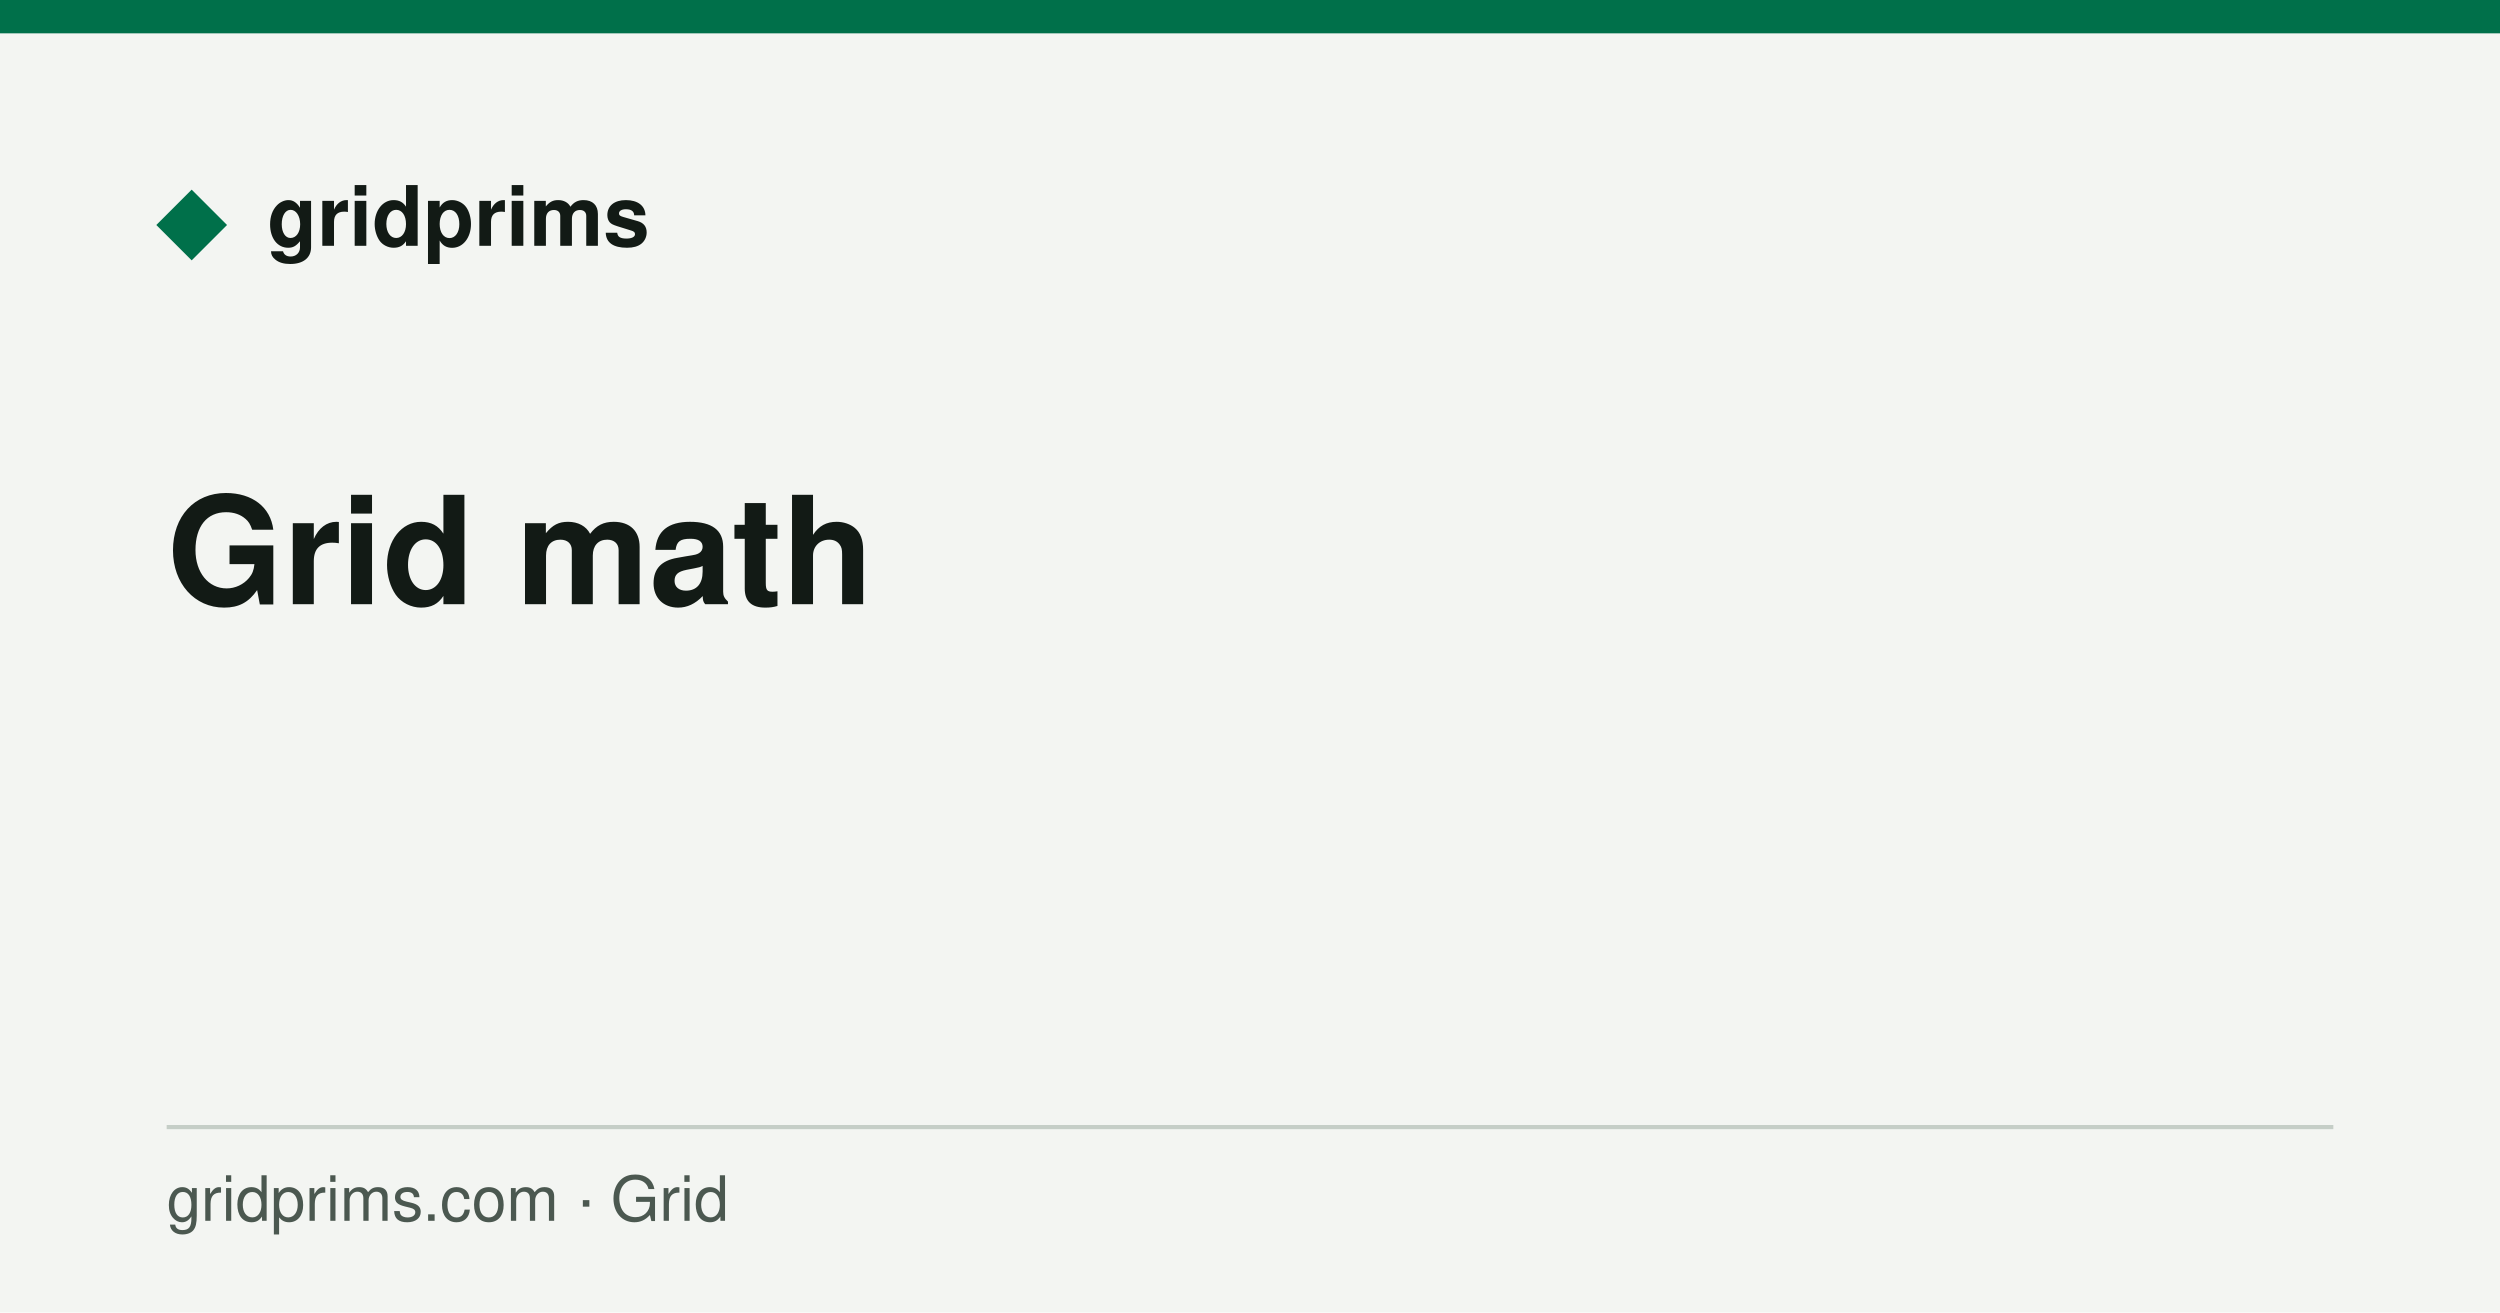
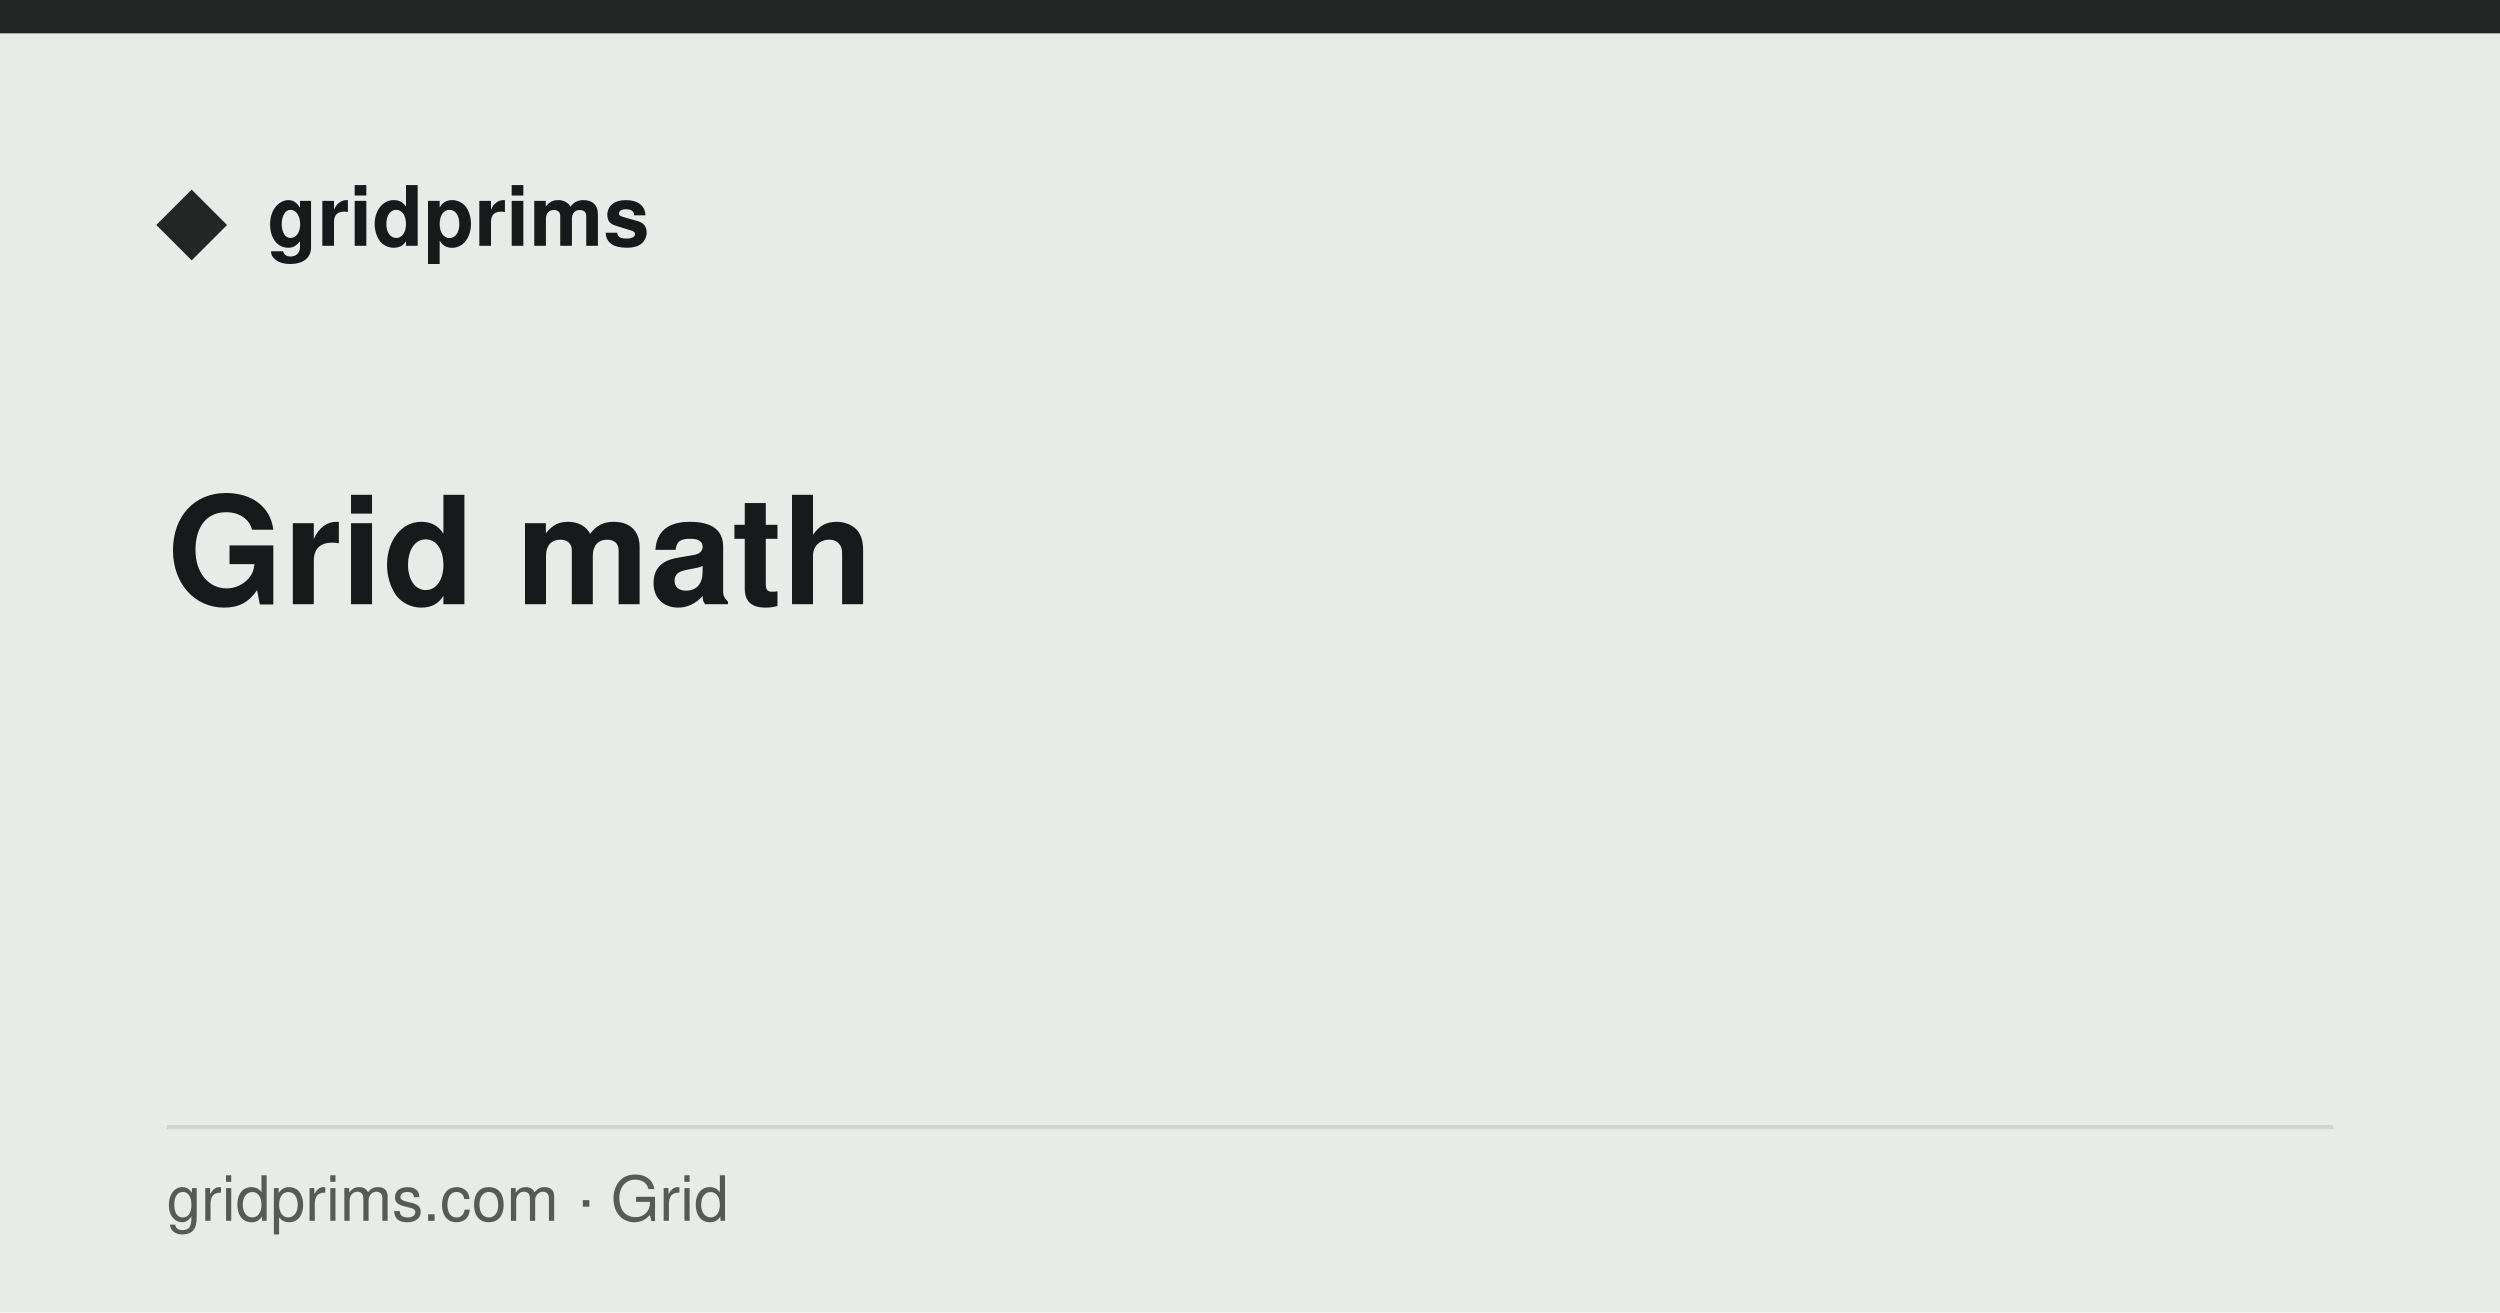
<svg xmlns="http://www.w3.org/2000/svg" width="1200" height="630" viewBox="0 0 1200 630">
-   <rect width="1200" height="630" fill="#f3f5f2" />
-   <rect x="0" y="0" width="1200" height="16" fill="#00704a" />
-   <rect x="80" y="96" width="24" height="24" transform="rotate(45 92 108)" fill="#00704a" />
-   <text x="128" y="118" font-family="Helvetica, Arial, sans-serif" font-size="40" font-weight="700" fill="#121a15">gridprims</text>
-   <text x="80" y="290" font-family="Helvetica, Arial, sans-serif" font-size="72" font-weight="700" fill="#121a15">Grid math</text>
-   <rect x="80" y="540" width="1040" height="2" fill="#c5cec7" />
-   <text x="80" y="586" font-family="Helvetica, Arial, sans-serif" font-size="30" fill="#4b5850">gridprims.com · Grid</text>
+   <rect width="1200" height="630" fill="#e9ebe8" />
+   <rect x="0" y="0" width="1200" height="16" fill="#222624" />
+   <rect x="80" y="96" width="24" height="24" transform="rotate(45 92 108)" fill="#222624" />
+   <text x="128" y="118" font-family="Helvetica, Arial, sans-serif" font-size="40" font-weight="700" fill="#17191a">gridprims</text>
+   <text x="80" y="290" font-family="Helvetica, Arial, sans-serif" font-size="72" font-weight="700" fill="#17191a">Grid math</text>
+   <rect x="80" y="540" width="1040" height="2" fill="#d2d6d1" />
+   <text x="80" y="586" font-family="Helvetica, Arial, sans-serif" font-size="30" fill="#565b57">gridprims.com · Grid</text>
</svg>
